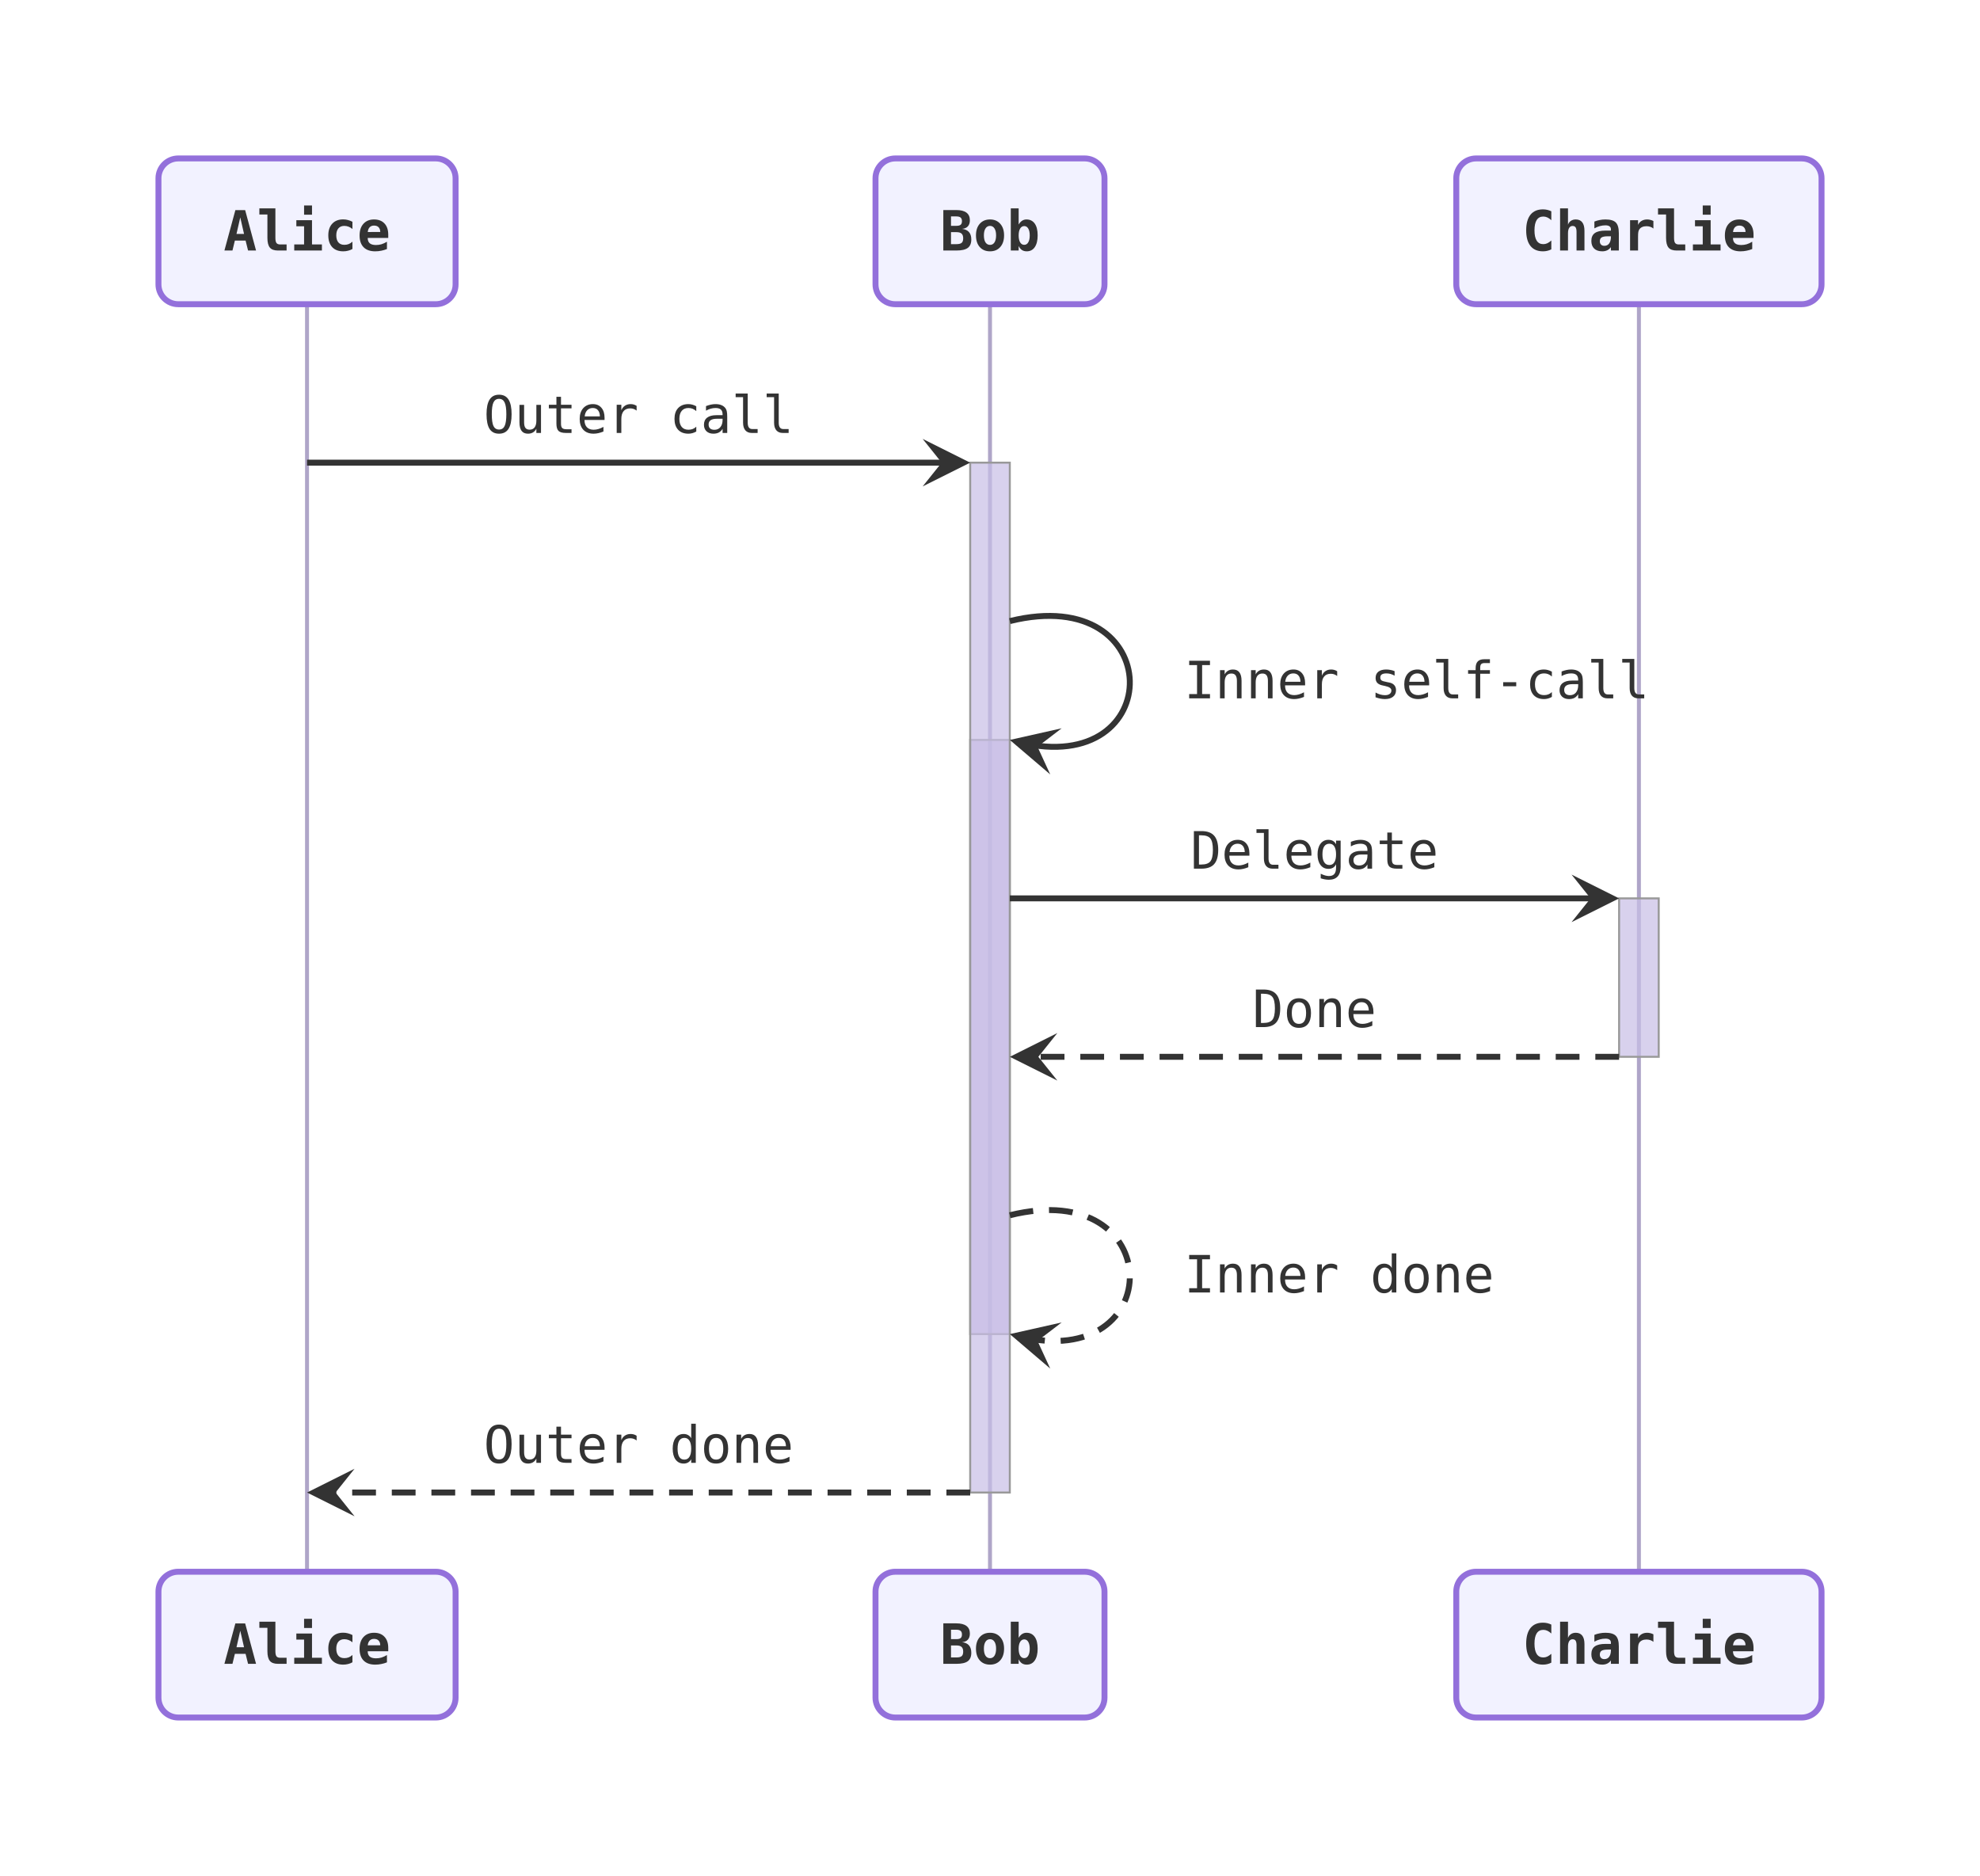
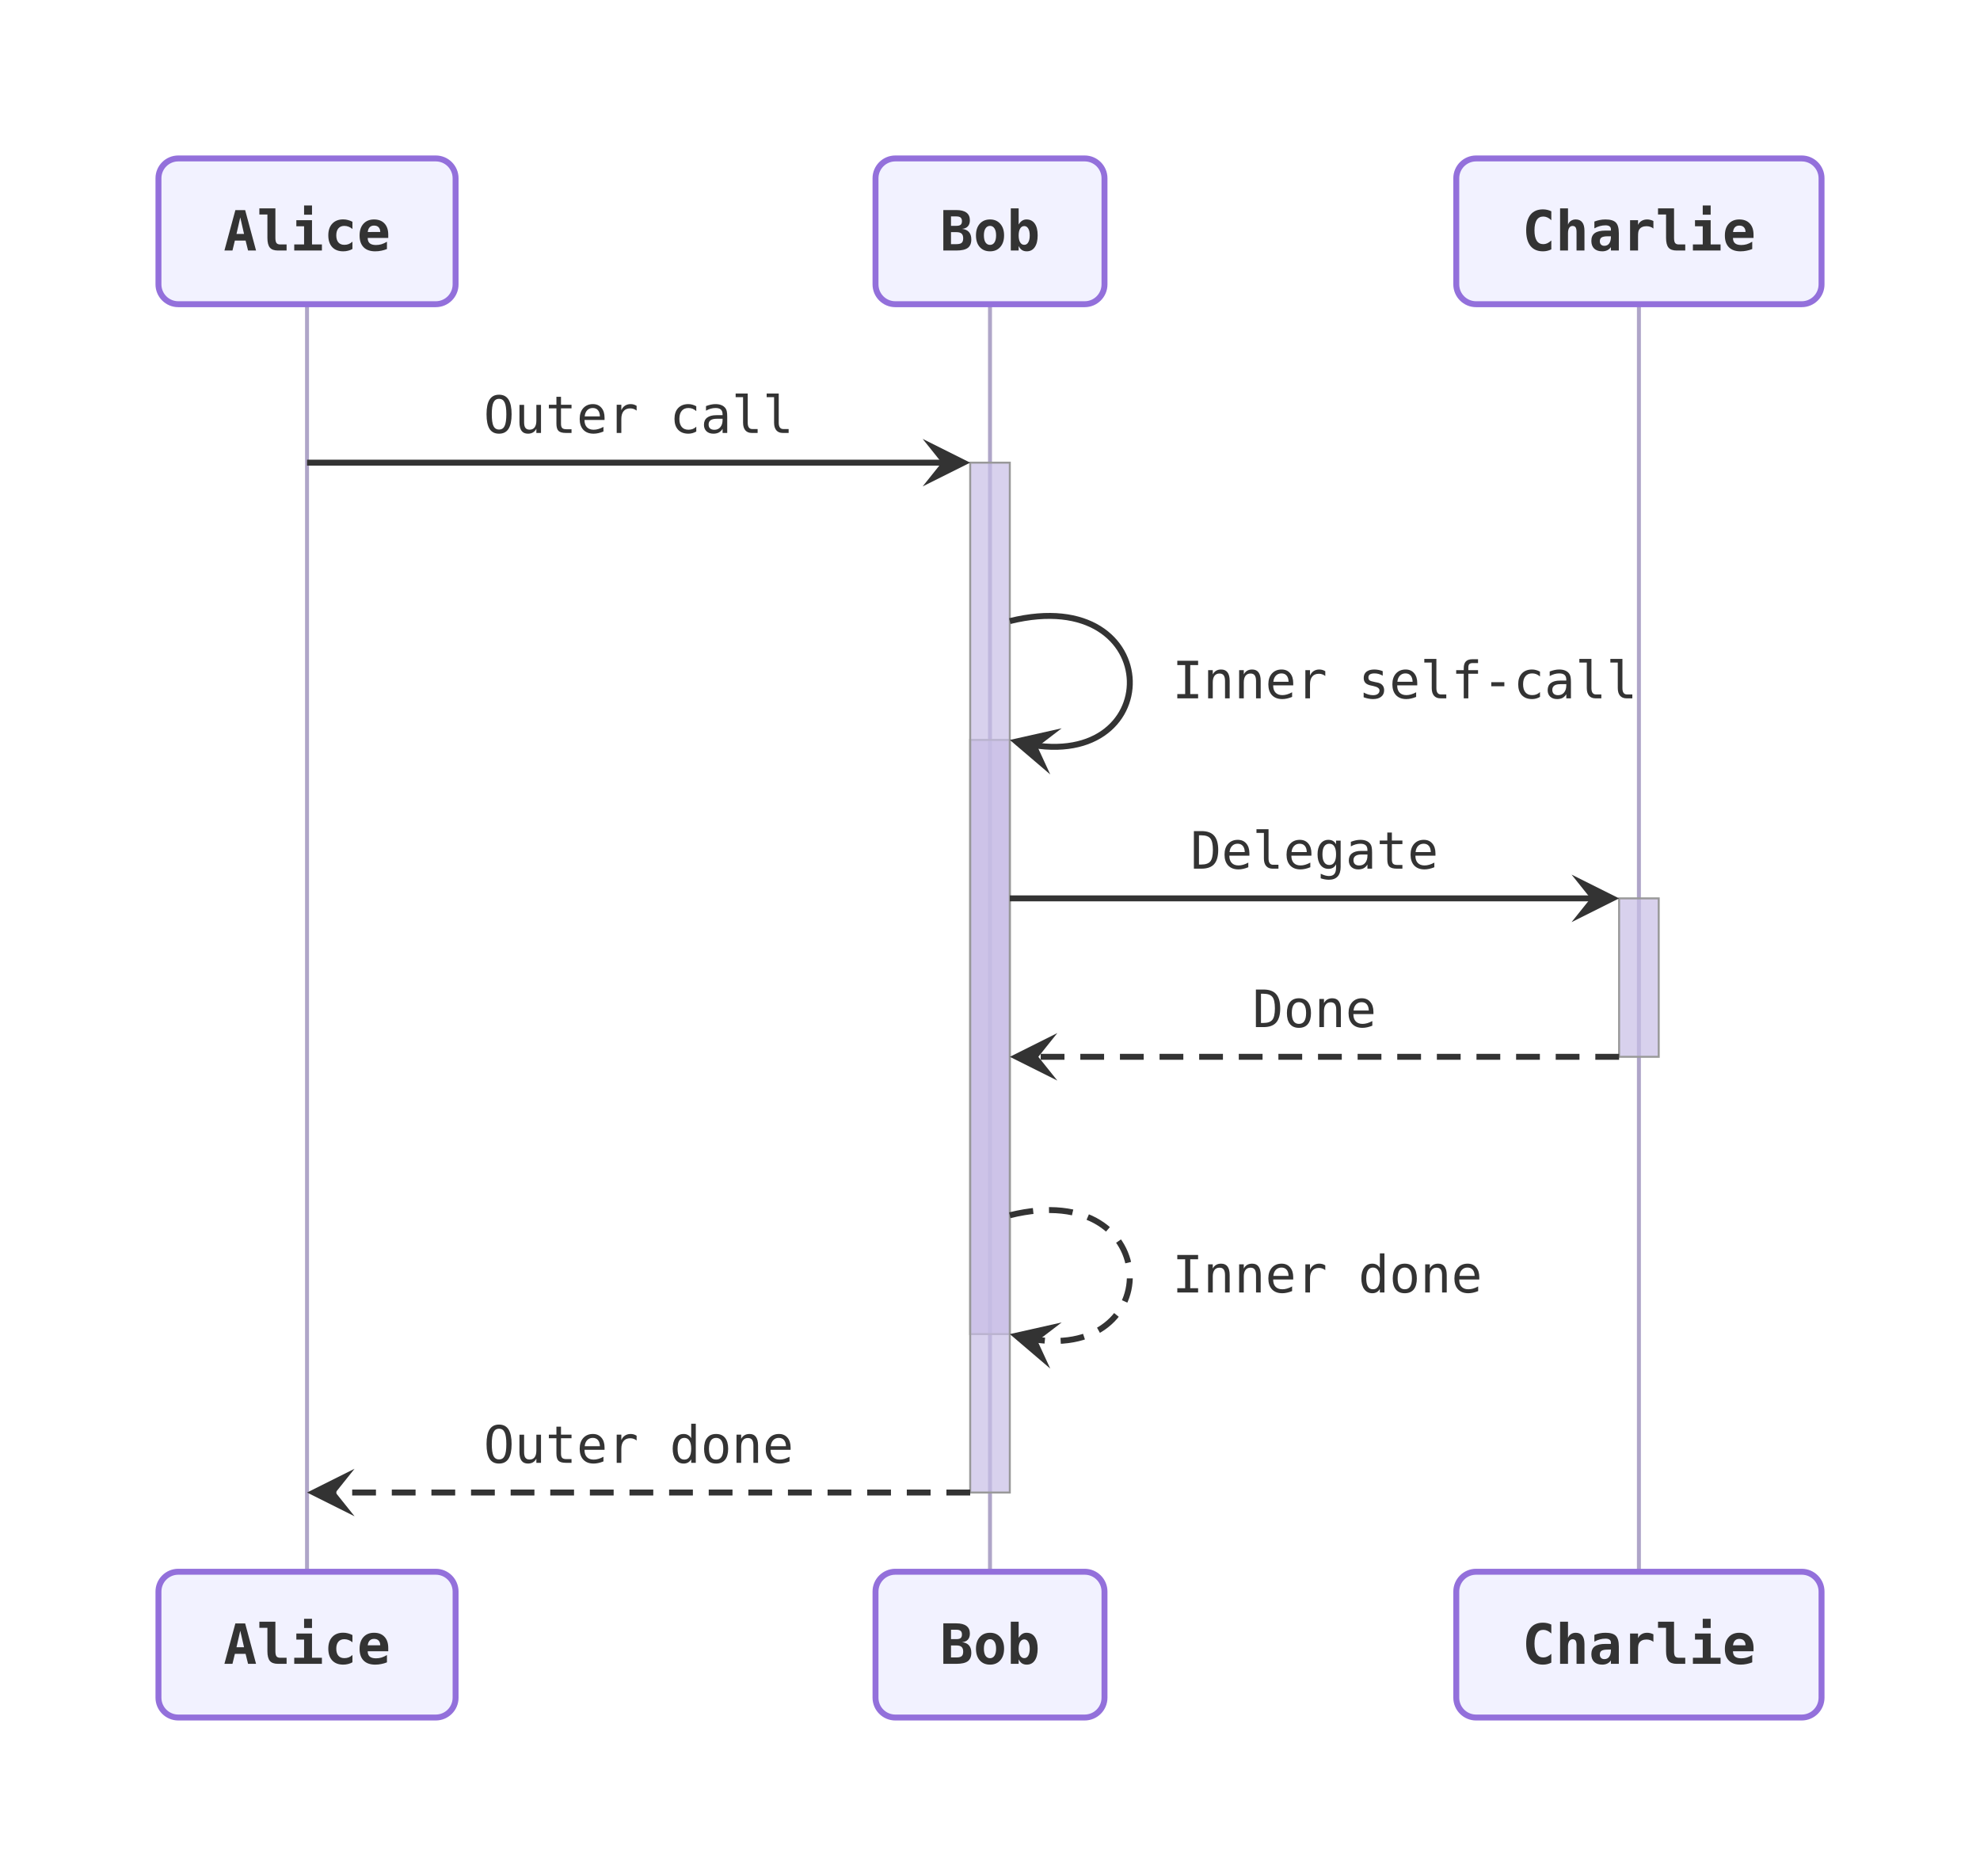
<svg xmlns="http://www.w3.org/2000/svg" viewBox="0 0 499.8 473.6" width="499.8" height="473.6">
  <defs>
    <marker id="arrow-point-333333" viewBox="0 0 10 10" refX="8" refY="5" markerWidth="8" markerHeight="8" orient="auto-start-reverse">
      <path d="M10 5 L0 10 L4 5 L0 0 Z" fill="#333333" />
    </marker>
  </defs>
  <g transform="translate(20, 20)">
    <path d="M57.5 56.8 L57.5 376.8" fill="none" stroke="#afa5c8" stroke-width="1" />
    <path d="M229.9 56.8 L229.9 376.8" fill="none" stroke="#afa5c8" stroke-width="1" />
    <path d="M393.7 56.8 L393.7 376.8" fill="none" stroke="#afa5c8" stroke-width="1" />
    <rect x="388.7" y="206.8" width="10" height="40" fill="#c8bee6b4" stroke="#999999" stroke-width="0.5" />
    <rect x="224.9" y="166.8" width="10" height="150" fill="#c8bee6b4" stroke="#999999" stroke-width="0.5" />
    <rect x="224.9" y="96.8" width="10" height="260" fill="#c8bee6b4" stroke="#999999" stroke-width="0.5" />
    <path d="M57.5 96.8 L222.5 96.8" fill="none" stroke="#333333" stroke-width="1.5" marker-end="url(#arrow-point-333333)" />
    <text x="141.2" y="84.8" text-anchor="middle" dominant-baseline="central" font-size="13px" font-family="'Intel One Mono', 'SF Mono', 'Cascadia Code', 'JetBrains Mono', 'Fira Code', 'Consolas', 'Menlo', monospace" fill="#333333">Outer call</text>
    <path d="M234.9 136.8 C274.9 126.9 274.9 176.7 237.23 167.38" fill="none" stroke="#333333" stroke-width="1.5" marker-end="url(#arrow-point-333333)" />
-     <text x="278.9" y="151.8" text-anchor="start" dominant-baseline="central" font-size="13px" font-family="'Intel One Mono', 'SF Mono', 'Cascadia Code', 'JetBrains Mono', 'Fira Code', 'Consolas', 'Menlo', monospace" fill="#333333">Inner self-call</text>
+     <text x="275.9" y="151.8" text-anchor="start" dominant-baseline="central" font-size="13px" font-family="'Intel One Mono', 'SF Mono', 'Cascadia Code', 'JetBrains Mono', 'Fira Code', 'Consolas', 'Menlo', monospace" fill="#333333">Inner self-call</text>
    <path d="M234.9 206.8 L386.3 206.8" fill="none" stroke="#333333" stroke-width="1.5" marker-end="url(#arrow-point-333333)" />
    <text x="311.8" y="194.8" text-anchor="middle" dominant-baseline="central" font-size="13px" font-family="'Intel One Mono', 'SF Mono', 'Cascadia Code', 'JetBrains Mono', 'Fira Code', 'Consolas', 'Menlo', monospace" fill="#333333">Delegate</text>
    <path d="M388.7 246.8 L237.3 246.8" fill="none" stroke="#333333" stroke-width="1.5" stroke-dasharray="6 4" marker-end="url(#arrow-point-333333)" />
    <text x="311.8" y="234.8" text-anchor="middle" dominant-baseline="central" font-size="13px" font-family="'Intel One Mono', 'SF Mono', 'Cascadia Code', 'JetBrains Mono', 'Fira Code', 'Consolas', 'Menlo', monospace" fill="#333333">Done</text>
    <path d="M234.9 286.8 C274.9 276.9 274.9 326.7 237.23 317.38" fill="none" stroke="#333333" stroke-width="1.5" stroke-dasharray="6 4" marker-end="url(#arrow-point-333333)" />
-     <text x="278.9" y="301.8" text-anchor="start" dominant-baseline="central" font-size="13px" font-family="'Intel One Mono', 'SF Mono', 'Cascadia Code', 'JetBrains Mono', 'Fira Code', 'Consolas', 'Menlo', monospace" fill="#333333">Inner done</text>
+     <text x="275.9" y="301.8" text-anchor="start" dominant-baseline="central" font-size="13px" font-family="'Intel One Mono', 'SF Mono', 'Cascadia Code', 'JetBrains Mono', 'Fira Code', 'Consolas', 'Menlo', monospace" fill="#333333">Inner done</text>
    <path d="M224.9 356.8 L59.9 356.8" fill="none" stroke="#333333" stroke-width="1.5" stroke-dasharray="6 4" marker-end="url(#arrow-point-333333)" />
    <text x="141.2" y="344.8" text-anchor="middle" dominant-baseline="central" font-size="13px" font-family="'Intel One Mono', 'SF Mono', 'Cascadia Code', 'JetBrains Mono', 'Fira Code', 'Consolas', 'Menlo', monospace" fill="#333333">Outer done</text>
    <rect x="20" y="20" width="75" height="36.8" rx="5" ry="5" fill="#ececffb2" stroke="#9370db" stroke-width="1.5" />
    <text x="57.5" y="38.4" text-anchor="middle" dominant-baseline="central" font-size="14px" font-family="'Intel One Mono', 'SF Mono', 'Cascadia Code', 'JetBrains Mono', 'Fira Code', 'Consolas', 'Menlo', monospace" fill="#333333" font-weight="bold">Alice</text>
    <rect x="201" y="20" width="57.8" height="36.8" rx="5" ry="5" fill="#ececffb2" stroke="#9370db" stroke-width="1.5" />
    <text x="229.9" y="38.4" text-anchor="middle" dominant-baseline="central" font-size="14px" font-family="'Intel One Mono', 'SF Mono', 'Cascadia Code', 'JetBrains Mono', 'Fira Code', 'Consolas', 'Menlo', monospace" fill="#333333" font-weight="bold">Bob</text>
    <rect x="347.6" y="20" width="92.2" height="36.8" rx="5" ry="5" fill="#ececffb2" stroke="#9370db" stroke-width="1.5" />
    <text x="393.7" y="38.4" text-anchor="middle" dominant-baseline="central" font-size="14px" font-family="'Intel One Mono', 'SF Mono', 'Cascadia Code', 'JetBrains Mono', 'Fira Code', 'Consolas', 'Menlo', monospace" fill="#333333" font-weight="bold">Charlie</text>
    <rect x="20" y="376.8" width="75" height="36.8" rx="5" ry="5" fill="#ececffb2" stroke="#9370db" stroke-width="1.5" />
    <text x="57.5" y="395.2" text-anchor="middle" dominant-baseline="central" font-size="14px" font-family="'Intel One Mono', 'SF Mono', 'Cascadia Code', 'JetBrains Mono', 'Fira Code', 'Consolas', 'Menlo', monospace" fill="#333333" font-weight="bold">Alice</text>
    <rect x="201" y="376.8" width="57.8" height="36.8" rx="5" ry="5" fill="#ececffb2" stroke="#9370db" stroke-width="1.5" />
    <text x="229.9" y="395.2" text-anchor="middle" dominant-baseline="central" font-size="14px" font-family="'Intel One Mono', 'SF Mono', 'Cascadia Code', 'JetBrains Mono', 'Fira Code', 'Consolas', 'Menlo', monospace" fill="#333333" font-weight="bold">Bob</text>
    <rect x="347.6" y="376.8" width="92.2" height="36.8" rx="5" ry="5" fill="#ececffb2" stroke="#9370db" stroke-width="1.5" />
    <text x="393.7" y="395.2" text-anchor="middle" dominant-baseline="central" font-size="14px" font-family="'Intel One Mono', 'SF Mono', 'Cascadia Code', 'JetBrains Mono', 'Fira Code', 'Consolas', 'Menlo', monospace" fill="#333333" font-weight="bold">Charlie</text>
  </g>
</svg>
